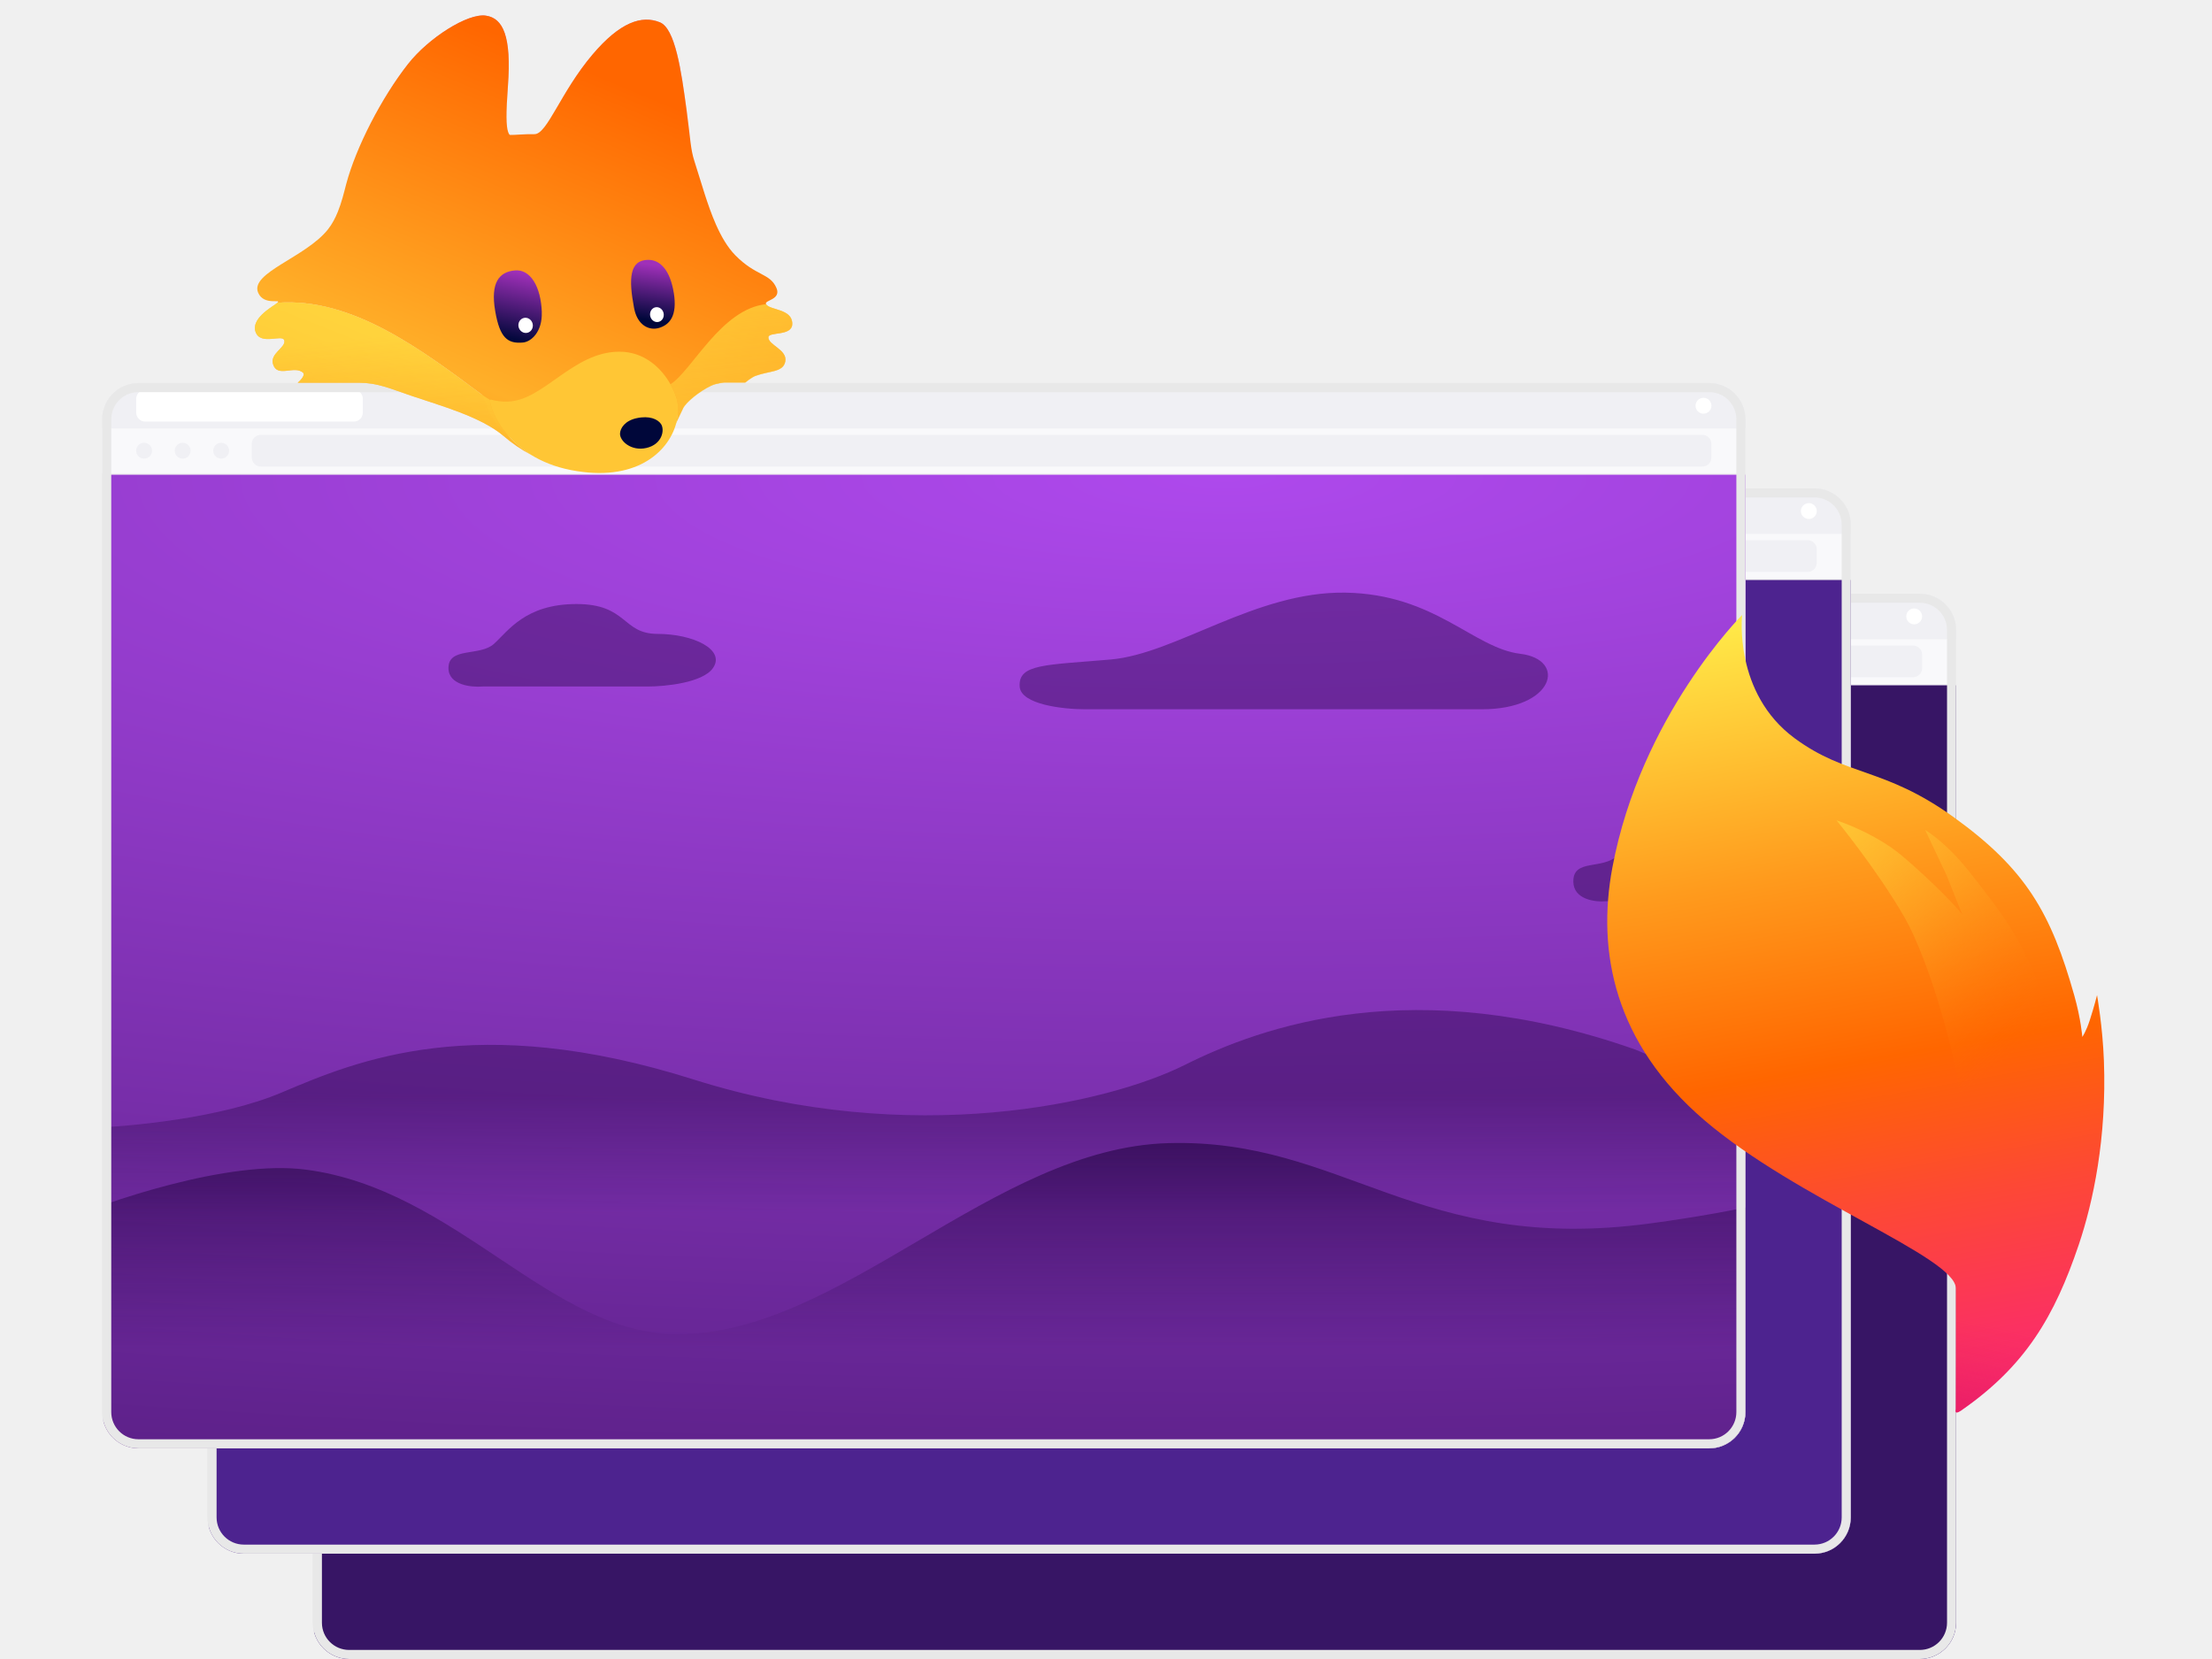
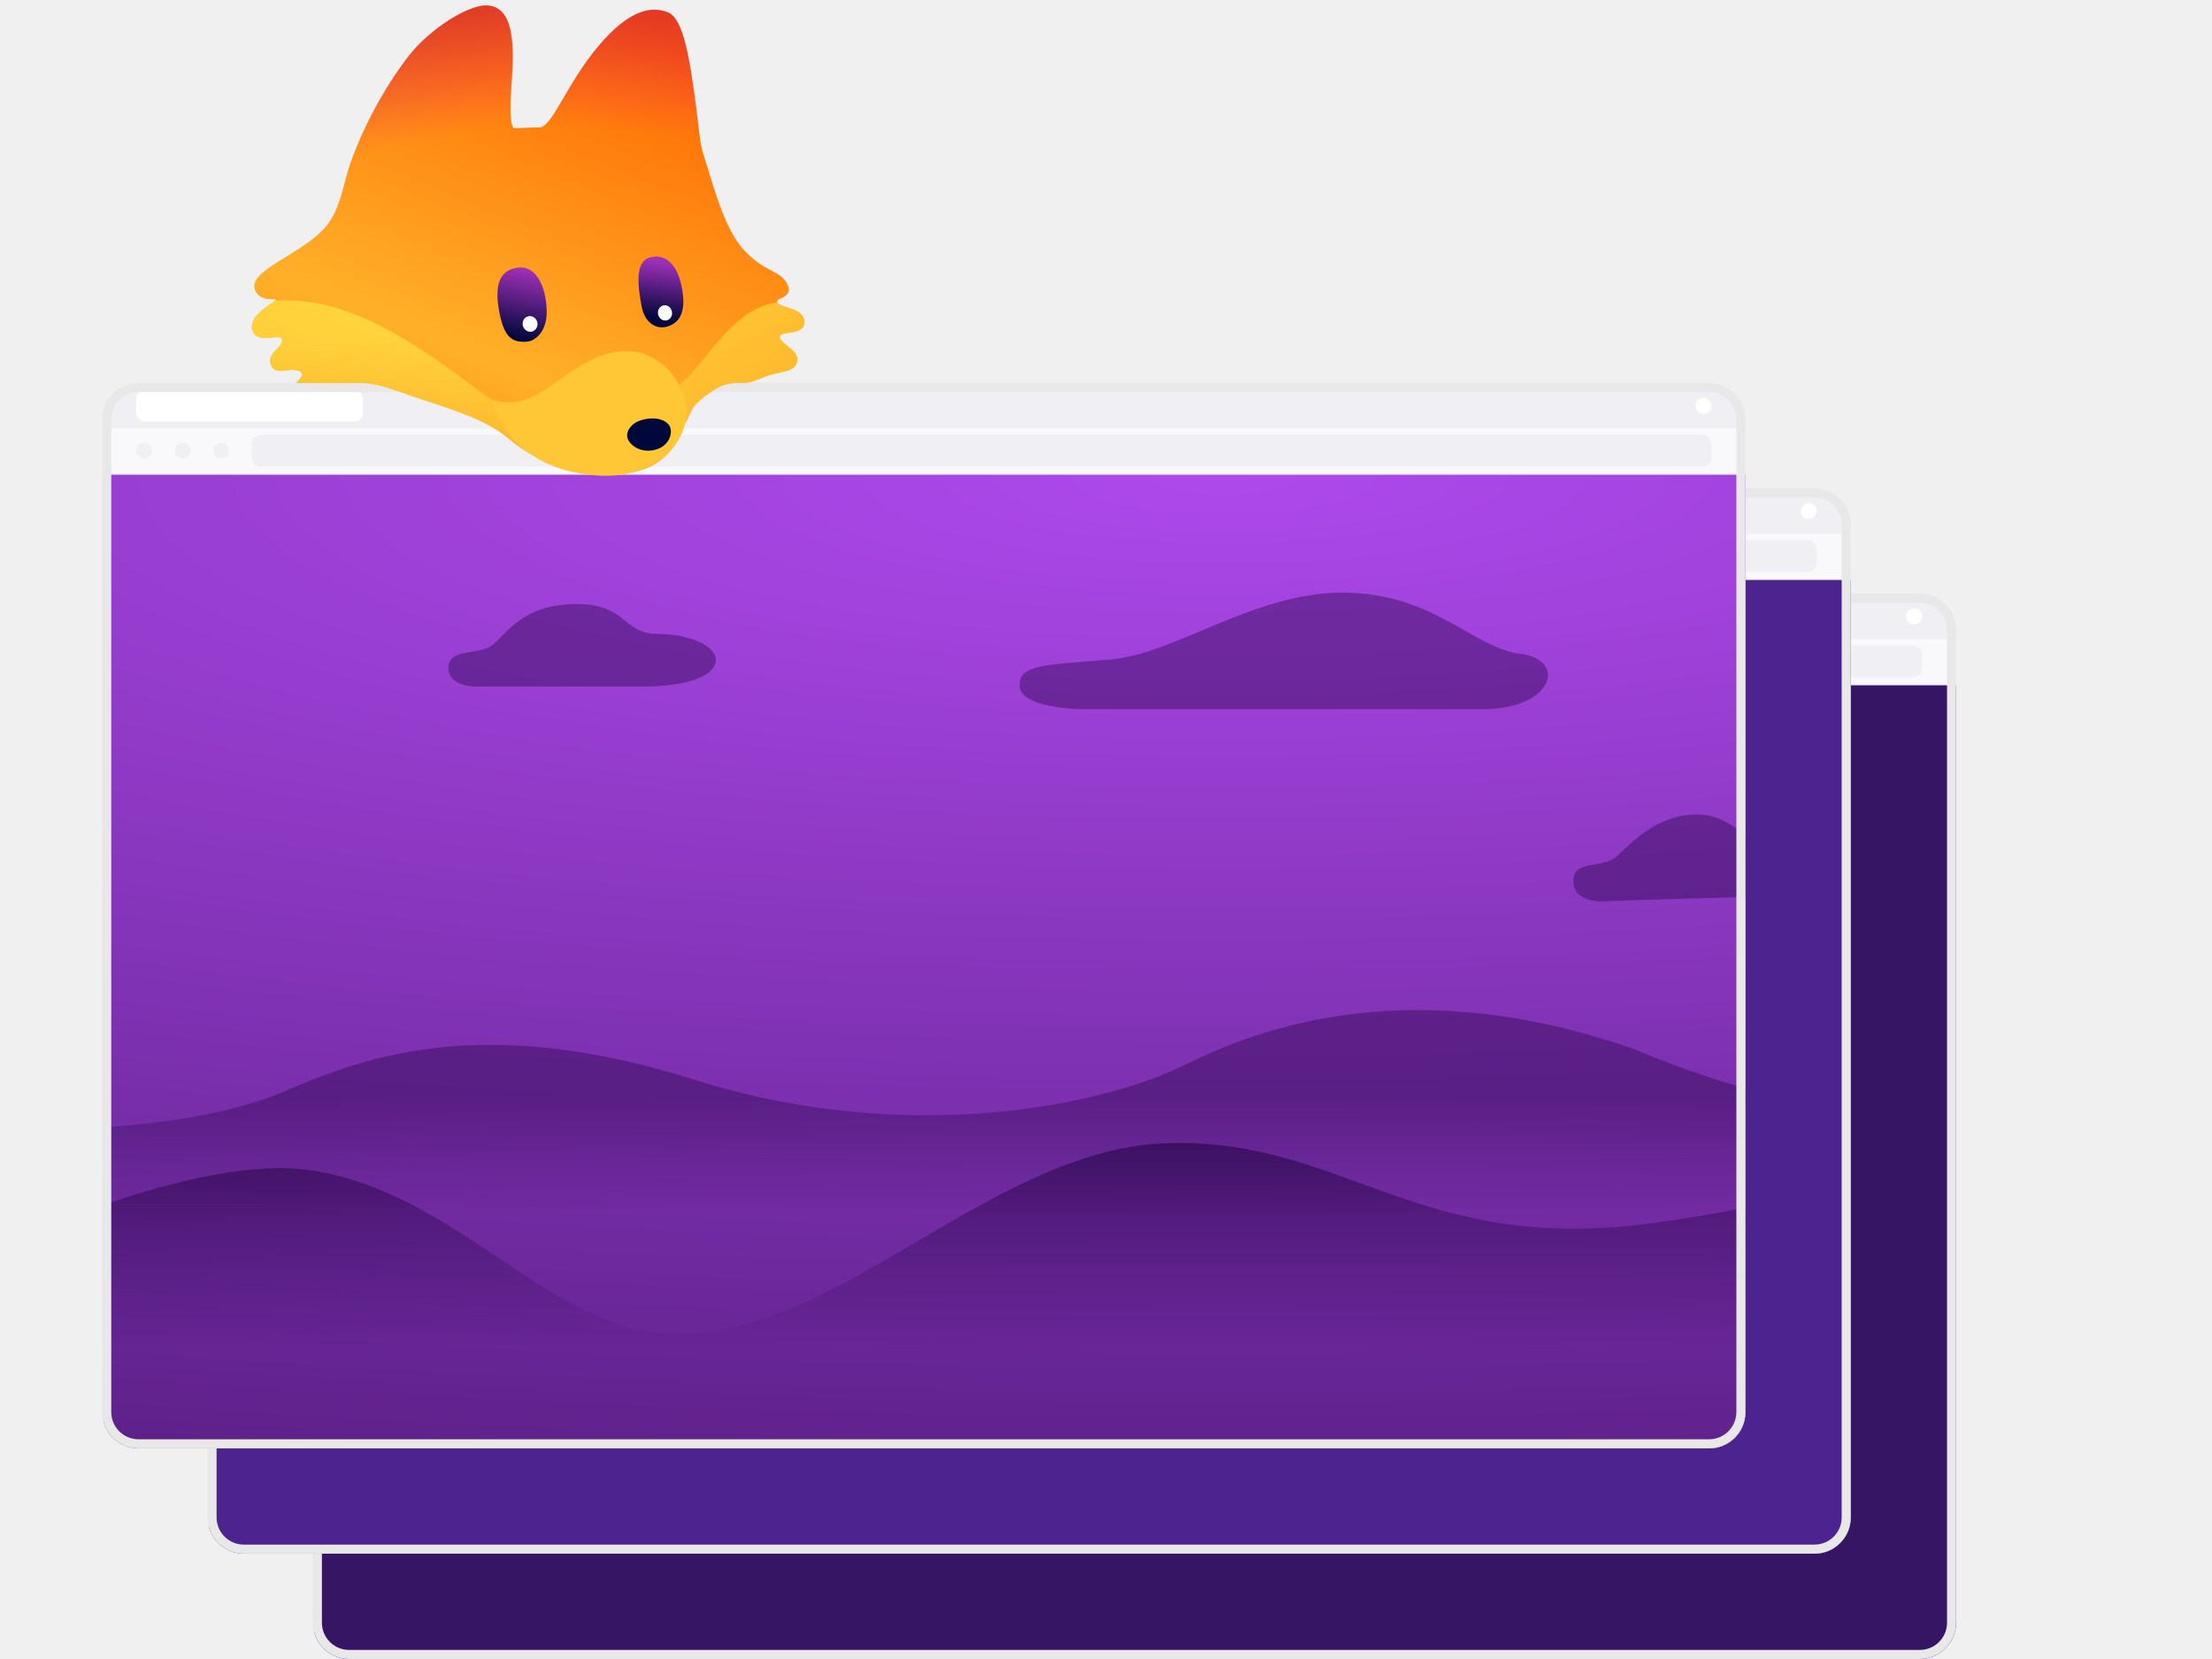
<svg xmlns="http://www.w3.org/2000/svg" width="400" height="300" fill="none" viewBox="0 0 400 300">
-   <g clip-path="url(#clip0_992_28575)">
-     <g clip-path="url(#clip1_992_28575)">
-       <mask id="path-1-inside-1_992_28575" fill="#fff">
+   <g clip-path="url(#a)">
+     <g clip-path="url(#b)">
+       <mask id="e" fill="#fff">
        <path d="M56.574 113.923a6.56 6.56 0 0 1 6.558-6.558h284.035a6.56 6.56 0 0 1 6.557 6.558v179.519a6.56 6.56 0 0 1-6.557 6.558H63.132a6.56 6.56 0 0 1-6.558-6.558z" />
      </mask>
      <path fill="#e8e8e8" d="M56.574 113.923a6.56 6.56 0 0 1 6.558-6.558h284.035a6.56 6.56 0 0 1 6.557 6.558v179.519a6.56 6.56 0 0 1-6.557 6.558H63.132a6.56 6.56 0 0 1-6.558-6.558z" />
-       <g clip-path="url(#clip2_992_28575)">
+       <g clip-path="url(#c)">
        <path fill="#f0f0f4" d="M56.574 107.365h297.15v8.197H56.574z" />
        <rect width="40.986" height="5.738" x="62.722" y="108.594" fill="#fff" rx="1.639" />
        <circle cx="346.142" cy="111.463" r="1.435" fill="#fff" />
        <path fill="#f9f9fb" d="M56.574 115.562h297.15v8.197H56.574z" />
        <circle cx="64.157" cy="119.598" r="1.435" fill="#f0f0f4" />
        <circle cx="71.124" cy="119.598" r="1.435" fill="#f0f0f4" />
        <circle cx="78.092" cy="119.598" r="1.435" fill="#f0f0f4" />
        <rect width="263.951" height="5.738" x="83.625" y="116.729" fill="#f0f0f4" rx="1.639" />
      </g>
-       <g clip-path="url(#clip3_992_28575)">
+       <g clip-path="url(#d)">
        <path fill="#c8b2f6" d="M56.794 123.938h297.15v176.241H56.794z" />
        <path fill="#371565" d="M56.794 123.938h297.15v176.241H56.794z" />
      </g>
    </g>
-     <path fill="#e8e8e8" d="M63.132 107.365v1.639h284.035v-3.279H63.132zm290.592 6.558h-1.639v179.519h3.279V113.923zM347.167 300v-1.639H63.132v3.278h284.035zm-290.593-6.558h1.64V113.923h-3.28v179.519zM63.132 300v-1.639a4.92 4.92 0 0 1-4.918-4.919h-3.28a8.197 8.197 0 0 0 8.198 8.197zm290.592-6.558h-1.639a4.92 4.92 0 0 1-4.918 4.919v3.278a8.197 8.197 0 0 0 8.197-8.197zm-6.557-186.077v1.639a4.92 4.92 0 0 1 4.918 4.919h3.279a8.197 8.197 0 0 0-8.197-8.198zm-284.035 0v-1.64a8.197 8.197 0 0 0-8.197 8.198h3.279a4.92 4.92 0 0 1 4.918-4.919z" mask="url(#path-1-inside-1_992_28575)" />
-     <g clip-path="url(#clip4_992_28575)">
-       <mask id="path-10-inside-2_992_28575" fill="#fff">
+     <path fill="#e8e8e8" d="M63.132 107.365v1.639h284.035v-3.279H63.132zm290.592 6.558h-1.639v179.519h3.279V113.923zM347.167 300v-1.639H63.132v3.278h284.035zm-290.593-6.558h1.64V113.923h-3.28v179.519zM63.132 300v-1.639a4.92 4.92 0 0 1-4.918-4.919h-3.28a8.197 8.197 0 0 0 8.198 8.197zm290.592-6.558h-1.639a4.92 4.92 0 0 1-4.918 4.919v3.278a8.197 8.197 0 0 0 8.197-8.197zm-6.557-186.077v1.639a4.92 4.92 0 0 1 4.918 4.919h3.279a8.197 8.197 0 0 0-8.197-8.198zm-284.035 0v-1.64a8.197 8.197 0 0 0-8.197 8.198h3.279a4.92 4.92 0 0 1 4.918-4.919z" mask="url(#e)" />
+     <g clip-path="url(#f)">
+       <mask id="i" fill="#fff">
        <path d="M37.526 94.875a6.56 6.56 0 0 1 6.558-6.558H328.12a6.56 6.56 0 0 1 6.558 6.558v179.52a6.56 6.56 0 0 1-6.558 6.557H44.084a6.56 6.56 0 0 1-6.558-6.557z" />
      </mask>
      <path fill="#e8e8e8" d="M37.526 94.875a6.56 6.56 0 0 1 6.558-6.558H328.12a6.56 6.56 0 0 1 6.558 6.558v179.52a6.56 6.56 0 0 1-6.558 6.557H44.084a6.56 6.56 0 0 1-6.558-6.557z" />
-       <g clip-path="url(#clip5_992_28575)">
+       <g clip-path="url(#g)">
        <path fill="#f0f0f4" d="M37.526 88.317h297.15v8.197H37.526z" />
        <rect width="40.986" height="5.738" x="43.674" y="89.547" fill="#fff" rx="1.639" />
        <circle cx="327.094" cy="92.416" r="1.435" fill="#fff" />
        <path fill="#f9f9fb" d="M37.526 96.514h297.15v8.197H37.526z" />
        <circle cx="45.109" cy="100.551" r="1.435" fill="#f0f0f4" />
        <circle cx="52.077" cy="100.551" r="1.435" fill="#f0f0f4" />
        <circle cx="59.044" cy="100.551" r="1.435" fill="#f0f0f4" />
        <rect width="263.951" height="5.738" x="64.577" y="97.681" fill="#f0f0f4" rx="1.639" />
      </g>
-       <g clip-path="url(#clip6_992_28575)">
+       <g clip-path="url(#h)">
        <path fill="#4d238f" d="M37.747 104.89h297.15v176.241H37.747z" />
      </g>
    </g>
-     <path fill="#e8e8e8" d="M44.084 88.317v1.64H328.12v-3.28H44.084zm290.593 6.558h-1.64v179.52h3.279V94.875zm-6.558 186.077v-1.639H44.084v3.279H328.12zm-290.593-6.557h1.64V94.875h-3.28v179.52zm6.558 6.557v-1.639a4.92 4.92 0 0 1-4.918-4.918h-3.28a8.197 8.197 0 0 0 8.198 8.197zm290.593-6.557h-1.64a4.92 4.92 0 0 1-4.918 4.918v3.279a8.197 8.197 0 0 0 8.197-8.197zm-6.558-186.078v1.64a4.92 4.92 0 0 1 4.918 4.918h3.279a8.197 8.197 0 0 0-8.197-8.197zm-284.035 0v-1.64a8.197 8.197 0 0 0-8.197 8.198h3.279a4.92 4.92 0 0 1 4.918-4.918z" mask="url(#path-10-inside-2_992_28575)" />
-     <g clip-path="url(#clip7_992_28575)">
-       <mask id="path-19-inside-3_992_28575" fill="#fff">
+     <path fill="#e8e8e8" d="M44.084 88.317v1.64H328.12v-3.28H44.084zm290.593 6.558h-1.64v179.52h3.279V94.875zm-6.558 186.077v-1.639H44.084v3.279H328.12zm-290.593-6.557h1.64V94.875h-3.28v179.52zm6.558 6.557v-1.639a4.92 4.92 0 0 1-4.918-4.918h-3.28a8.197 8.197 0 0 0 8.198 8.197zm290.593-6.557h-1.64a4.92 4.92 0 0 1-4.918 4.918v3.279a8.197 8.197 0 0 0 8.197-8.197zm-6.558-186.078v1.64a4.92 4.92 0 0 1 4.918 4.918h3.279a8.197 8.197 0 0 0-8.197-8.197zm-284.035 0v-1.64a8.197 8.197 0 0 0-8.197 8.198h3.279a4.92 4.92 0 0 1 4.918-4.918z" mask="url(#i)" />
+     <g clip-path="url(#j)">
+       <mask id="q" fill="#fff">
        <path d="M18.479 75.827a6.56 6.56 0 0 1 6.558-6.558H309.07a6.56 6.56 0 0 1 6.558 6.558v179.52a6.56 6.56 0 0 1-6.558 6.558H25.037a6.56 6.56 0 0 1-6.558-6.558z" />
      </mask>
      <path fill="#e8e8e8" d="M18.479 75.827a6.56 6.56 0 0 1 6.558-6.558H309.07a6.56 6.56 0 0 1 6.558 6.558v179.52a6.56 6.56 0 0 1-6.558 6.558H25.037a6.56 6.56 0 0 1-6.558-6.558z" />
-       <g clip-path="url(#clip8_992_28575)">
+       <g clip-path="url(#k)">
        <path fill="#f0f0f4" d="M18.479 69.27h297.15v8.197H18.479z" />
        <rect width="40.986" height="5.738" x="24.627" y="70.499" fill="#fff" rx="1.639" />
        <circle cx="308.047" cy="73.368" r="1.435" fill="#fff" />
        <path fill="#f9f9fb" d="M18.479 77.467h297.15v8.197H18.479z" />
        <circle cx="26.061" cy="81.503" r="1.435" fill="#f0f0f4" />
        <circle cx="33.029" cy="81.503" r="1.435" fill="#f0f0f4" />
        <circle cx="39.997" cy="81.503" r="1.435" fill="#f0f0f4" />
        <rect width="263.951" height="5.738" x="45.53" y="78.634" fill="#f0f0f4" rx="1.639" />
      </g>
-       <g clip-path="url(#clip9_992_28575)">
-         <g clip-path="url(#clip10_992_28575)">
+       <g clip-path="url(#l)">
+         <g clip-path="url(#m)">
          <path fill="#fff" d="M18.7 85.843h405.748v203.506a8.427 8.427 0 0 1-8.427 8.427H27.126a8.427 8.427 0 0 1-8.427-8.427z" />
-           <path fill="url(#paint0_radial_992_28575)" d="M0 0h406.17v211.933H0z" transform="translate(18.49 85.843)" />
-           <path fill="url(#paint1_linear_992_28575)" fill-opacity=".64" d="M50.917 197.567c-10.962 4.655-27.685 6.188-34.677 6.373v43.681h317.268v-47.699c-10.739.222-29.644-6.65-37.754-10.113-40.13-14.131-67.676-4.156-81.519 2.771s-49.359 15.1-88.79 2.632-60.825-3.464-74.528 2.355" opacity=".6" />
-           <path fill="url(#paint2_linear_992_28575)" d="M55.24 211.5c-13.958-1.795-35.923 5.735-45.16 9.724v28.874h334.898v-43.385c-1.467 2.942-12.816 9.964-46.481 14.511-42.083 5.685-55.572-15.409-87.244-14.511s-59.091 34.558-88.71 34.558c-23.126 0-39.883-26.244-67.302-29.771" opacity=".6" />
+           <path fill="url(#n)" d="M0 0h406.17v211.933H0z" transform="translate(18.49 85.843)" />
+           <path fill="url(#o)" fill-opacity=".64" d="M50.917 197.567c-10.962 4.655-27.685 6.188-34.677 6.373v43.681h317.268v-47.699c-10.739.222-29.644-6.65-37.754-10.113-40.13-14.131-67.676-4.156-81.519 2.771s-49.359 15.1-88.79 2.632-60.825-3.464-74.528 2.355" opacity=".6" />
+           <path fill="url(#p)" d="M55.24 211.5c-13.958-1.795-35.923 5.735-45.16 9.724v28.874h334.898v-43.385c-1.467 2.942-12.816 9.964-46.481 14.511-42.083 5.685-55.572-15.409-87.244-14.511s-59.091 34.558-88.71 34.558c-23.126 0-39.883-26.244-67.302-29.771" opacity=".6" />
          <path fill="#210340" d="M184.389 124.144c.206 3.292 7.973 4.115 11.83 4.115h71.753c13.116 0 15.431-9.001 6.944-10.03s-15.431-10.801-31.633-11.059-30.604 11.059-42.435 12.088c-11.83 1.028-16.716.771-16.459 4.886m100.118 35.234c0 3.292 3.944 3.772 5.915 3.6 6.773-.257 22.221-.771 29.833-.771 9.516 0 9.773-.478 11.83-1.029s3.344-7.201-6.429-7.201-11.573-6.687-18.774-6.687-11.573 4.887-14.402 7.458-7.973.515-7.973 4.63M87.269 124.144H117.1c3.172 0 9.979-.668 11.831-3.343 2.314-3.343-3.601-6.172-10.03-6.172-6.43 0-5.401-5.401-14.66-5.401-9.258 0-12.344 4.886-14.916 7.201s-8.23.514-8.23 4.372c0 3.086 4.115 3.515 6.172 3.343" opacity=".4" />
        </g>
      </g>
    </g>
-     <path fill="#e8e8e8" d="M25.037 69.27v1.639H309.07V67.63H25.037zm290.592 6.557h-1.639v179.52h3.279V75.827zm-6.558 186.078v-1.64H25.037v3.279H309.07zm-290.592-6.558h1.64V75.827h-3.28v179.52zm6.558 6.558v-1.64a4.92 4.92 0 0 1-4.918-4.918h-3.28a8.197 8.197 0 0 0 8.198 8.197zm290.592-6.558h-1.639a4.92 4.92 0 0 1-4.919 4.918v3.279a8.197 8.197 0 0 0 8.198-8.197zm-6.558-186.078v1.64a4.92 4.92 0 0 1 4.919 4.918h3.279a8.197 8.197 0 0 0-8.198-8.197zm-284.034 0V67.63a8.197 8.197 0 0 0-8.197 8.197h3.279a4.92 4.92 0 0 1 4.918-4.918z" mask="url(#path-19-inside-3_992_28575)" />
-     <path fill="url(#paint3_linear_992_28575)" d="M107.879 31.614c7.426 2.156 13.137 8.852 13.137 8.852l8.505 3.244-.028-3.094c-1.557-3.517-2.682-7.69-3.92-11.525-.694-2.156-.703-3.976-1.397-9.123-.984-7.324-2.091-14.835-4.848-15.941-3.272-1.323-7.192-.038-12.171 5.832-5.795 6.827-8.196 14.45-10.512 14.394-1.64-.038-3.666.169-4.294.14.722.891 3.863 3.826 15.547 7.211z" />
-     <path fill="url(#paint4_linear_992_28575)" d="M91.871 23.838c-.347-1.06-.394-3.31-.028-8.224.675-9.114-.9-12.312-3.957-12.78-3.291-.516-10.418 4.05-14.094 8.73C69.02 17.63 64.35 26.66 62.596 33.309c-.412 1.585-.834 3.329-1.51 4.988 3.995-2.56 10.615-6.47 17.948-9.423a844 844 0 0 1 12.828-5.036z" />
-     <path fill="url(#paint5_linear_992_28575)" d="M88.632 72.328a17 17 0 0 1-1.584-1.031c-10.803-8.008-23.32-17.563-36.899-16.541-.066.056-.15.122-.262.206-.891.647-4.52 2.71-3.667 5.073.91 2.513 4.867.319 5.186 1.51.347 1.303-2.645 2.353-2.035 4.313.787 2.523 3.779.16 5.401 1.51.638.535-.947 1.847-.947 1.847h11.14c3.272 0 5.504 1.022 9.442 2.363 5.13 1.754 12.547 3.76 16.682 7.286a26.8 26.8 0 0 0 4.942 3.376c-5.964-3.676-7.586-9.19-7.399-9.921z" />
-     <path fill="url(#paint6_linear_992_28575)" d="M73.797 11.564c3.675-4.679 10.802-9.246 14.093-8.73 3.057.468 4.632 3.666 3.957 12.78-.365 4.914-.318 7.165.029 8.224.075.225.16.394.262.525.019.019.084.038.197.038.628.028 2.654-.178 4.294-.14 2.317.056 4.717-7.568 10.512-14.394 4.979-5.87 8.899-7.155 12.171-5.833 2.757 1.106 3.864 8.618 4.849 15.941.694 5.147.702 6.967 1.396 9.123 1.238 3.835 2.364 8.008 3.92 11.525.966 2.175 2.082 4.098 3.488 5.533 3.751 3.825 6.292 3.207 7.446 5.935v-.01c.9 2.138-2.232 2.186-1.895 2.898.01.019.029.038.038.057l-.016.002c.729 1.086 4.736.784 4.727 3.52-.009 2.297-4.256 1.37-4.313 2.42-.075 1.424 3.487 2.24 3.047 4.406-.404 1.97-2.822 1.632-5.382 2.58-.722.262-1.866 1.21-1.866 1.21h-3.733c-.023 0-1.359.07-2.447.58-2.176 1.032-4.539 3.01-5.045 4.061-.628 1.284-1.031 2.156-1.303 2.737.211-.75.325-1.5.35-2.225a3 3 0 0 1-.305.22c-1.594-2.831-5.664-6.791-10.277-6.791-8.392.009-9.293 9.537-15.753 9.744-.947.037-1.57-.073-2.78-.41 4.25 5.47-2.523 2.382-4.475-1.724-.516-.291-1.393-3.666-1.937-4.07-10.802-8.008-23.32-17.564-36.898-16.542.91-.787-2.41.6-3.46-1.81-1.575-3.62 8.636-6.395 12.65-11.505.75-.956 1.302-2.035 1.752-3.142.675-1.66 1.098-3.403 1.51-4.988 1.754-6.648 6.424-15.678 11.196-21.745" />
-     <path fill="#ffc635" d="M122.316 71.97c-.215-.731-.581-1.594-1.069-2.476-1.594-2.84-4.651-5.907-9.255-5.898-8.383.01-13.662 8.815-20.132 9.02a10.3 10.3 0 0 1-3.132-.365q-.056-.014-.084.085c-.188.731 1.434 6.254 7.398 9.92 1.922 1.182 4.285 2.176 7.202 2.748 11.515 2.278 17.563-3.132 19.016-8.392.45-1.641.469-3.264.066-4.633z" />
-     <path fill="#00073a" d="M115.093 75.628c2.353-.526 3.854.187 4.435 1.04.713 1.05.244 3.685-2.654 4.342-2.747.619-4.829-1.275-4.754-2.635.056-.966.882-2.279 2.963-2.748z" />
-     <path fill="url(#paint7_linear_992_28575)" d="M97.972 56.488c.112 3.45-1.857 5.307-3.404 5.448-2.794.253-4.182-.844-5.017-5.664-.91-5.28.788-7.098 3.526-7.37 2.813-.282 4.745 2.888 4.904 7.595z" />
-     <path fill="#fff" d="M95.388 60.172c.698-.178 1.111-.92.923-1.658s-.906-1.192-1.603-1.014c-.698.178-1.11.92-.923 1.657.188.738.906 1.192 1.603 1.015" />
-     <path fill="url(#paint8_linear_992_28575)" d="M121.837 52.895c.703 4.332-.825 5.776-2.513 6.358-1.885.647-4.06-.394-4.661-3.535-1.003-5.317-.862-8.711 2.56-8.73 2.241-.01 3.976 2.006 4.604 5.907z" />
-     <path fill="#fff" d="M119.038 58.218c.672-.125 1.106-.821.969-1.554s-.793-1.226-1.465-1.1-1.105.82-.969 1.554c.137.733.793 1.225 1.465 1.1" />
-     <path fill="url(#paint9_linear_992_28575)" d="M88.632 72.328a17 17 0 0 1-1.584-1.031c-10.803-8.008-23.32-17.563-36.899-16.541-.066.056-.15.122-.262.206-.891.647-4.52 2.71-3.667 5.073.91 2.513 4.867.319 5.186 1.51.347 1.303-2.645 2.353-2.035 4.313.787 2.523 3.779.16 5.401 1.51.638.535-.947 1.847-.947 1.847h11.14c3.272 0 5.504 1.022 9.442 2.363 5.13 1.754 12.547 3.76 16.682 7.286a26.8 26.8 0 0 0 4.942 3.376c-5.964-3.676-7.586-9.19-7.399-9.921z" opacity=".6" />
-     <path fill="url(#paint10_linear_992_28575)" d="M121.246 69.478c.497.884.854 1.74 1.069 2.483.403 1.373.394 3.01-.065 4.646.272-.583.675-1.458 1.303-2.747.506-1.053 2.869-3.037 5.045-4.072 1.097-.517 2.447-.583 2.447-.583h3.732s1.144-.95 1.866-1.213c2.56-.95 4.979-.612 5.383-2.587.44-2.172-3.123-2.99-3.048-4.42.056-1.053 4.304-.122 4.314-2.426.009-2.766-4.061-2.436-4.745-3.556-8.139.837-13.419 12.048-17.319 14.493z" opacity=".6" />
-     <path fill="url(#paint11_linear_992_28575)" d="M353.671 254.848s-.329 1.109.904.256c11.696-8.071 16.954-17.077 21.329-30.006 2.619-7.764 5.073-19.348 4.549-33.293-.226-6.162-1.242-11.851-1.242-11.851s-.504 2.043-1.325 4.57c-.647 1.992-1.335 2.988-1.335 2.988s-.257-3.266-1.448-7.476c-4.2-14.88-8.688-22.829-21.884-32.317-12.528-9.006-19.265-7.271-28.692-14.223-11.091-8.175-9.499-22.285-9.499-22.285s-18.331 18.29-23.455 45.647c-2.865 15.302.38 31.784 16.605 45.688 16.739 14.346 45.503 24.79 45.503 30.438v21.853z" />
-     <path fill="url(#paint12_linear_992_28575)" d="M369.331 179.473c-4.334-10.351-6.357-13.093-12.991-21.565-4.477-5.71-8.205-7.815-8.205-7.815l3.83 8.092 3.102 7.753c1.057.586-3.882-5.032-11.019-11.101-5.022-4.272-11.954-6.5-11.954-6.5s7.035 8.523 12.128 17.242c5.094 8.719 10.105 28.015 10.382 33.95.483 10.701 8.329 4.632 13.679 4.858s6.552-8.267 1.068-24.914z" />
-     <path fill="url(#paint13_linear_992_28575)" d="M354.57 255.11c6.911-4.765 11.563-9.869 15.116-15.897l-44.948-36.435-4.601 8.431c15.733 9.941 33.519 17.345 33.519 21.781v21.853s-.329 1.109.904.257z" />
+     <path fill="#e8e8e8" d="M25.037 69.27v1.639H309.07V67.63H25.037zm290.592 6.557h-1.639v179.52h3.279V75.827zm-6.558 186.078v-1.64H25.037v3.279H309.07zm-290.592-6.558h1.64V75.827h-3.28v179.52zm6.558 6.558v-1.64a4.92 4.92 0 0 1-4.918-4.918h-3.28a8.197 8.197 0 0 0 8.198 8.197zm290.592-6.558h-1.639a4.92 4.92 0 0 1-4.919 4.918v3.279a8.197 8.197 0 0 0 8.198-8.197zm-6.558-186.078v1.64a4.92 4.92 0 0 1 4.919 4.918h3.279a8.197 8.197 0 0 0-8.198-8.197zm-284.034 0V67.63a8.197 8.197 0 0 0-8.197 8.197h3.279a4.92 4.92 0 0 1 4.918-4.918z" mask="url(#q)" />
+     <path fill="url(#r)" d="M142.488 51.65c-1.186-2.804-3.798-2.168-7.654-6.101-1.446-1.475-2.593-3.45-3.586-5.687-1.6-3.615-2.756-7.904-4.029-11.847-.713-2.217-.723-4.087-1.436-9.379-1.012-7.528-2.15-15.249-4.983-16.386-3.365-1.36-7.394-.039-12.512 5.995-5.957 7.018-8.425 14.854-10.806 14.797-1.686-.04-3.769.173-4.415.144-.115 0-.183-.02-.202-.038a1.8 1.8 0 0 1-.27-.54c-.356-1.09-.405-3.403-.029-8.454.694-9.37-.925-12.656-4.067-13.138C85.115.486 77.789 5.18 74.01 9.99c-4.906 6.237-9.707 15.52-11.51 22.353-.423 1.63-.857 3.422-1.551 5.128-.463 1.138-1.032 2.246-1.803 3.23-4.125 5.253-14.622 8.106-13.003 11.827 1.08 2.477 4.492 1.05 3.557 1.86 13.185.482 31.7 16.104 42.019 24.448 9.451 5.53 9.879 7.57 20.82 6.714 4.742 0 11.644-3.172 12.058-14.06 4.01-2.506 7.619-15.892 15.986-16.74-.01-.02-.034-.111-.043-.13-.347-.733 2.872-.781 1.947-2.979z" />
+     <path fill="url(#s)" d="M109.039 30.599c7.634 2.217 13.505 9.1 13.505 9.1l8.742 3.334-.028-3.18c-1.601-3.615-2.757-7.905-4.03-11.847-.713-2.217-.723-4.087-1.436-9.38-1.012-7.527-2.149-15.248-4.983-16.386-3.364-1.359-7.394-.038-12.512 5.996-5.957 7.017-8.425 14.854-10.806 14.796-1.686-.039-3.769.174-4.414.145.742.915 3.971 3.932 15.981 7.412z" />
+     <path fill="url(#t)" d="M92.585 22.608c-.356-1.09-.404-3.403-.028-8.454.694-9.37-.926-12.656-4.068-13.138C85.105.486 77.779 5.18 74 9.99c-4.906 6.237-9.707 15.52-11.51 22.353-.423 1.63-.857 3.422-1.551 5.128 4.106-2.631 10.912-6.65 18.45-9.687 5.32-2.15 10.631-4.193 13.186-5.176z" />
+     <path fill="url(#u)" d="M89.26 72.452a17 17 0 0 1-1.629-1.06C76.527 63.16 63.66 53.338 49.701 54.388a6 6 0 0 1-.27.212c-.915.666-4.646 2.786-3.769 5.215.935 2.584 5.003.328 5.33 1.552.357 1.34-2.717 2.42-2.09 4.434.809 2.593 3.884.164 5.551 1.552.656.55-.973 1.9-.973 1.9h11.45c3.364 0 5.658 1.05 9.707 2.428 5.272 1.803 12.897 3.865 17.148 7.49a27.6 27.6 0 0 0 5.08 3.47c-6.13-3.779-7.798-9.446-7.606-10.198z" />
+     <path fill="url(#v)" d="M122.785 69.541c.511.906.878 1.784 1.099 2.545.415 1.407.405 3.085-.067 4.762.279-.598.694-1.494 1.34-2.815.52-1.08 2.949-3.113 5.186-4.174 1.127-.53 2.515-.597 2.515-.597h1.543c1.482 0 2.819-.737 4.212-1.244 2.631-.973 5.118-.626 5.533-2.65.453-2.227-3.21-3.066-3.133-4.53.058-1.08 4.425-.126 4.434-2.488.01-2.834-4.174-2.496-4.877-3.644-8.367.858-13.794 12.348-17.804 14.855z" />
+     <path fill="url(#w)" d="M98.861 56.172c.116 3.547-1.908 5.455-3.499 5.6-2.872.26-4.299-.867-5.157-5.822-.935-5.427.81-7.297 3.624-7.577 2.892-.289 4.878 2.97 5.042 7.808z" />
+     <path fill="#fff" d="M96.202 59.95c.717-.183 1.141-.946.948-1.704-.193-.759-.93-1.225-1.648-1.043s-1.142.946-.949 1.704c.194.759.931 1.225 1.648 1.043" />
+     <path fill="url(#x)" d="M123.391 52.47c.723 4.453-.848 5.938-2.583 6.536-1.937.665-4.174-.405-4.791-3.634-1.031-5.466-.886-8.955 2.632-8.974 2.304-.01 4.087 2.062 4.733 6.072z" />
+     <path fill="#fff" d="M120.512 57.946c.691-.129 1.137-.844.996-1.598-.14-.754-.814-1.26-1.505-1.131s-1.137.844-.996 1.598c.14.754.814 1.26 1.505 1.131" />
+     <path fill="url(#y)" d="M89.26 72.452a17 17 0 0 1-1.629-1.06C76.527 63.16 63.66 53.338 49.701 54.388a6 6 0 0 1-.27.212c-.915.666-4.646 2.786-3.769 5.215.935 2.584 5.003.328 5.33 1.552.357 1.34-2.717 2.42-2.09 4.434.809 2.593 3.884.164 5.551 1.552.656.55-.973 1.9-.973 1.9h11.45c3.364 0 5.658 1.05 9.707 2.428 5.272 1.803 12.897 3.865 17.148 7.49a27.6 27.6 0 0 0 5.08 3.47c-6.13-3.779-7.798-9.446-7.606-10.198z" opacity=".6" />
+     <path fill="url(#z)" d="M122.785 69.541c.511.906.878 1.784 1.099 2.545.415 1.407.405 3.085-.067 4.762.279-.598.694-1.494 1.34-2.815.52-1.08 2.949-3.113 5.186-4.174 1.127-.53 2.515-.597 2.515-.597h1.543c1.482 0 2.819-.737 4.212-1.244 2.631-.973 5.118-.626 5.533-2.65.453-2.227-3.21-3.066-3.133-4.53.058-1.08 4.425-.126 4.434-2.488.01-2.834-4.174-2.496-4.877-3.644-8.367.858-13.794 12.348-17.804 14.855z" opacity=".6" />
+     <path fill="#ffc635" d="M123.883 72.086a13 13 0 0 0-1.085-2.55c-1.645-2.921-4.817-6.068-9.567-6.058-8.649.01-14.096 9.061-20.772 9.273a10.6 10.6 0 0 1-3.231-.376q-.058-.014-.087.087c-.194.752 1.48 6.43 7.633 10.198 1.983 1.215 4.421 2.237 7.43 2.825 11.881 2.342 18.121-3.22 19.621-8.628.464-1.686.484-3.354.068-4.761z" />
+     <path fill="#00073a" d="M116.452 75.845c2.42-.54 3.962.193 4.56 1.07.732 1.08.25 3.788-2.728 4.463-2.825.636-4.965-1.31-4.887-2.708.057-.993.906-2.343 3.046-2.825z" />
  </g>
  <defs>
-     <linearGradient id="paint1_linear_992_28575" x1="16.24" x2="16.24" y1="197.899" y2="219.418" gradientUnits="userSpaceOnUse">
+     <linearGradient id="o" x1="16.24" x2="16.24" y1="197.899" y2="219.418" gradientUnits="userSpaceOnUse">
      <stop stop-color="#210340" />
      <stop offset="1" stop-color="#210340" stop-opacity="0" />
    </linearGradient>
-     <linearGradient id="paint2_linear_992_28575" x1="177.751" x2="177.751" y1="206.685" y2="244.056" gradientUnits="userSpaceOnUse">
+     <linearGradient id="p" x1="177.751" x2="177.751" y1="206.685" y2="244.056" gradientUnits="userSpaceOnUse">
      <stop stop-color="#210340" />
      <stop offset="1" stop-color="#210340" stop-opacity="0" />
    </linearGradient>
-     <linearGradient id="paint3_linear_992_28575" x1="111.292" x2="113.89" y1="29.654" y2="-.981" gradientUnits="userSpaceOnUse">
+     <linearGradient id="r" x1="113.965" x2="38.384" y1="3.387" y2="190.445" gradientUnits="userSpaceOnUse">
+       <stop stop-color="#f60" />
+       <stop offset=".33" stop-color="#ffb029" />
+       <stop offset=".46" stop-color="#ff9218" />
+       <stop offset=".63" stop-color="#f60" />
+       <stop offset=".97" stop-color="#fb2872" />
+     </linearGradient>
+     <linearGradient id="s" x1="112.548" x2="115.218" y1="28.584" y2="-2.907" gradientUnits="userSpaceOnUse">
      <stop offset=".15" stop-color="#fb2872" stop-opacity="0" />
      <stop offset=".37" stop-color="#e41a63" stop-opacity=".18" />
      <stop offset=".64" stop-color="#cf0e54" stop-opacity=".36" />
      <stop offset=".85" stop-color="#c2064c" stop-opacity=".46" />
      <stop offset="1" stop-color="#be0449" stop-opacity=".5" />
    </linearGradient>
-     <linearGradient id="paint4_linear_992_28575" x1="77.599" x2="72.198" y1="28.752" y2="2.646" gradientUnits="userSpaceOnUse">
+     <linearGradient id="t" x1="77.915" x2="72.362" y1="27.659" y2=".823" gradientUnits="userSpaceOnUse">
      <stop offset=".09" stop-color="#fb2872" stop-opacity="0" />
      <stop offset=".1" stop-color="#f92771" stop-opacity=".01" />
      <stop offset=".38" stop-color="#df175f" stop-opacity=".22" />
      <stop offset=".63" stop-color="#cd0d53" stop-opacity=".37" />
      <stop offset=".84" stop-color="#c2064b" stop-opacity=".47" />
      <stop offset="1" stop-color="#be0449" stop-opacity=".5" />
    </linearGradient>
-     <linearGradient id="paint5_linear_992_28575" x1="95.869" x2="31.259" y1="8.184" y2="170.85" gradientUnits="userSpaceOnUse">
+     <linearGradient id="u" x1="96.699" x2="30.282" y1="6.514" y2="173.729" gradientUnits="userSpaceOnUse">
      <stop stop-color="#f60" />
      <stop offset=".33" stop-color="#ffb029" />
      <stop offset=".46" stop-color="#ff9218" />
      <stop offset=".63" stop-color="#f60" />
      <stop offset="1" stop-color="#fb2872" />
    </linearGradient>
-     <linearGradient id="paint6_linear_992_28575" x1="147.111" x2="77.182" y1="29.713" y2="197.841" gradientUnits="userSpaceOnUse">
+     <linearGradient id="v" x1="149.401" x2="82.985" y1="27.452" y2="194.667" gradientUnits="userSpaceOnUse">
      <stop stop-color="#f60" />
      <stop offset=".33" stop-color="#ffb029" />
      <stop offset=".46" stop-color="#ff9218" />
      <stop offset=".63" stop-color="#f60" />
      <stop offset="1" stop-color="#fb2872" />
    </linearGradient>
-     <linearGradient id="paint7_linear_992_28575" x1="85.438" x2="81.946" y1="44.773" y2="61.352" gradientUnits="userSpaceOnUse">
+     <linearGradient id="w" x1="85.977" x2="82.387" y1="44.129" y2="61.172" gradientUnits="userSpaceOnUse">
      <stop offset=".15" stop-color="#a030b9" />
      <stop offset=".88" stop-color="#00073a" />
    </linearGradient>
-     <linearGradient id="paint8_linear_992_28575" x1="108.019" x2="106.11" y1="44.218" y2="58.025" gradientUnits="userSpaceOnUse">
+     <linearGradient id="x" x1="109.187" x2="107.224" y1="43.55" y2="57.744" gradientUnits="userSpaceOnUse">
      <stop offset=".16" stop-color="#a030b9" />
      <stop offset=".88" stop-color="#00073a" />
    </linearGradient>
-     <linearGradient id="paint9_linear_992_28575" x1="69.943" x2="82.658" y1="60.688" y2="179.493" gradientUnits="userSpaceOnUse">
+     <linearGradient id="y" x1="70.048" x2="83.119" y1="60.486" y2="182.613" gradientUnits="userSpaceOnUse">
      <stop stop-color="#ffeb49" />
      <stop offset=".36" stop-color="#ffb52b" stop-opacity=".6" />
      <stop offset=".67" stop-color="#ff8a14" stop-opacity=".28" />
      <stop offset=".89" stop-color="#ff7005" stop-opacity=".08" />
      <stop offset="1" stop-color="#f60" stop-opacity="0" />
    </linearGradient>
-     <linearGradient id="paint10_linear_992_28575" x1="131.189" x2="143.976" y1="54.065" y2="173.225" gradientUnits="userSpaceOnUse">
+     <linearGradient id="z" x1="133.006" x2="146.073" y1="53.744" y2="175.88" gradientUnits="userSpaceOnUse">
      <stop stop-color="#ffeb49" />
      <stop offset=".36" stop-color="#ffb52b" stop-opacity=".6" />
      <stop offset=".67" stop-color="#ff8a14" stop-opacity=".28" />
      <stop offset=".89" stop-color="#ff7005" stop-opacity=".08" />
      <stop offset="1" stop-color="#f60" stop-opacity="0" />
    </linearGradient>
-     <linearGradient id="paint11_linear_992_28575" x1="323.356" x2="349.183" y1="109.743" y2="256.255" gradientUnits="userSpaceOnUse">
-       <stop stop-color="#ffeb49" />
-       <stop offset=".32" stop-color="#ff9b1d" />
-       <stop offset=".56" stop-color="#f60" />
-       <stop offset=".74" stop-color="#fd4835" />
-       <stop offset=".91" stop-color="#fb3161" />
-       <stop offset="1" stop-color="#fb2872" />
-     </linearGradient>
-     <linearGradient id="paint12_linear_992_28575" x1="329.545" x2="363.911" y1="149.355" y2="190.508" gradientUnits="userSpaceOnUse">
-       <stop stop-color="#ffc635" />
-       <stop offset=".09" stop-color="#ffc132" stop-opacity=".96" />
-       <stop offset=".24" stop-color="#ffb62c" stop-opacity=".84" />
-       <stop offset=".44" stop-color="#ffa422" stop-opacity=".66" />
-       <stop offset=".67" stop-color="#ff8c15" stop-opacity=".4" />
-       <stop offset=".94" stop-color="#ff6c03" stop-opacity=".07" />
-       <stop offset="1" stop-color="#f60" stop-opacity="0" />
-     </linearGradient>
-     <linearGradient id="paint13_linear_992_28575" x1="346.529" x2="336.157" y1="217.699" y2="266.139" gradientUnits="userSpaceOnUse">
-       <stop offset=".21" stop-color="#be0449" stop-opacity="0" />
-       <stop offset=".37" stop-color="#be0449" stop-opacity="0" />
-       <stop offset=".45" stop-color="#c0054a" stop-opacity=".04" />
-       <stop offset=".52" stop-color="#c3074d" stop-opacity=".1" />
-       <stop offset=".58" stop-color="#c80a50" stop-opacity=".18" />
-       <stop offset=".64" stop-color="#ce0e54" stop-opacity=".28" />
-       <stop offset=".69" stop-color="#d61259" stop-opacity=".4" />
-       <stop offset=".74" stop-color="#df175f" stop-opacity=".55" />
-       <stop offset=".78" stop-color="#ea1e66" stop-opacity=".73" />
-       <stop offset=".82" stop-color="#f6256e" stop-opacity=".92" />
-       <stop offset=".84" stop-color="#fb2872" />
-     </linearGradient>
-     <clipPath id="clip0_992_28575">
+     <clipPath id="a">
      <path fill="#fff" d="M0 0h400v300H0z" />
    </clipPath>
-     <clipPath id="clip1_992_28575">
+     <clipPath id="b">
      <path fill="#fff" d="M56.574 113.923a6.56 6.56 0 0 1 6.558-6.558h284.035a6.56 6.56 0 0 1 6.557 6.558v179.519a6.56 6.56 0 0 1-6.557 6.558H63.132a6.56 6.56 0 0 1-6.558-6.558z" />
    </clipPath>
-     <clipPath id="clip2_992_28575">
+     <clipPath id="c">
      <path fill="#fff" d="M56.574 111.463a4.1 4.1 0 0 1 4.099-4.098h288.953a4.1 4.1 0 0 1 4.098 4.098v12.296H56.574z" />
    </clipPath>
-     <clipPath id="clip3_992_28575">
+     <clipPath id="d">
      <path fill="#fff" d="M56.574 123.759h297.15V300H56.574z" />
    </clipPath>
-     <clipPath id="clip4_992_28575">
+     <clipPath id="f">
      <path fill="#fff" d="M37.526 94.875a6.56 6.56 0 0 1 6.558-6.558H328.12a6.56 6.56 0 0 1 6.558 6.558v179.52a6.56 6.56 0 0 1-6.558 6.557H44.084a6.56 6.56 0 0 1-6.558-6.557z" />
    </clipPath>
-     <clipPath id="clip5_992_28575">
+     <clipPath id="g">
      <path fill="#fff" d="M37.526 92.416a4.1 4.1 0 0 1 4.099-4.099h288.953a4.1 4.1 0 0 1 4.099 4.099v12.296H37.527z" />
    </clipPath>
-     <clipPath id="clip6_992_28575">
+     <clipPath id="h">
      <path fill="#fff" d="M37.526 104.712h297.15v176.241H37.526z" />
    </clipPath>
-     <clipPath id="clip7_992_28575">
+     <clipPath id="j">
      <path fill="#fff" d="M18.479 75.827a6.56 6.56 0 0 1 6.558-6.558H309.07a6.56 6.56 0 0 1 6.558 6.558v179.52a6.56 6.56 0 0 1-6.558 6.558H25.037a6.56 6.56 0 0 1-6.558-6.558z" />
    </clipPath>
-     <clipPath id="clip8_992_28575">
+     <clipPath id="k">
      <path fill="#fff" d="M18.479 73.368a4.1 4.1 0 0 1 4.099-4.099H311.53a4.1 4.1 0 0 1 4.098 4.1v12.295H18.479z" />
    </clipPath>
-     <clipPath id="clip9_992_28575">
+     <clipPath id="l">
      <path fill="#fff" d="M18.479 85.664h297.15v176.241H18.479z" />
    </clipPath>
-     <clipPath id="clip10_992_28575">
-       <path fill="#fff" d="M18.7 85.843h297.15v176.24H18.7z" />
+     <clipPath id="m">
+       <path fill="#fff" d="M18.7 85.843h297.15v176.241H18.7z" />
    </clipPath>
-     <radialGradient id="paint0_radial_992_28575" cx="0" cy="0" r="1" gradientTransform="matrix(0 318.637 -1314.73 0 203.085 0)" gradientUnits="userSpaceOnUse">
+     <radialGradient id="n" cx="0" cy="0" r="1" gradientTransform="matrix(0 318.637 -1314.73 0 203.085 0)" gradientUnits="userSpaceOnUse">
      <stop stop-color="#ae49ec" />
      <stop offset="1" stop-color="#210340" />
    </radialGradient>
  </defs>
</svg>
